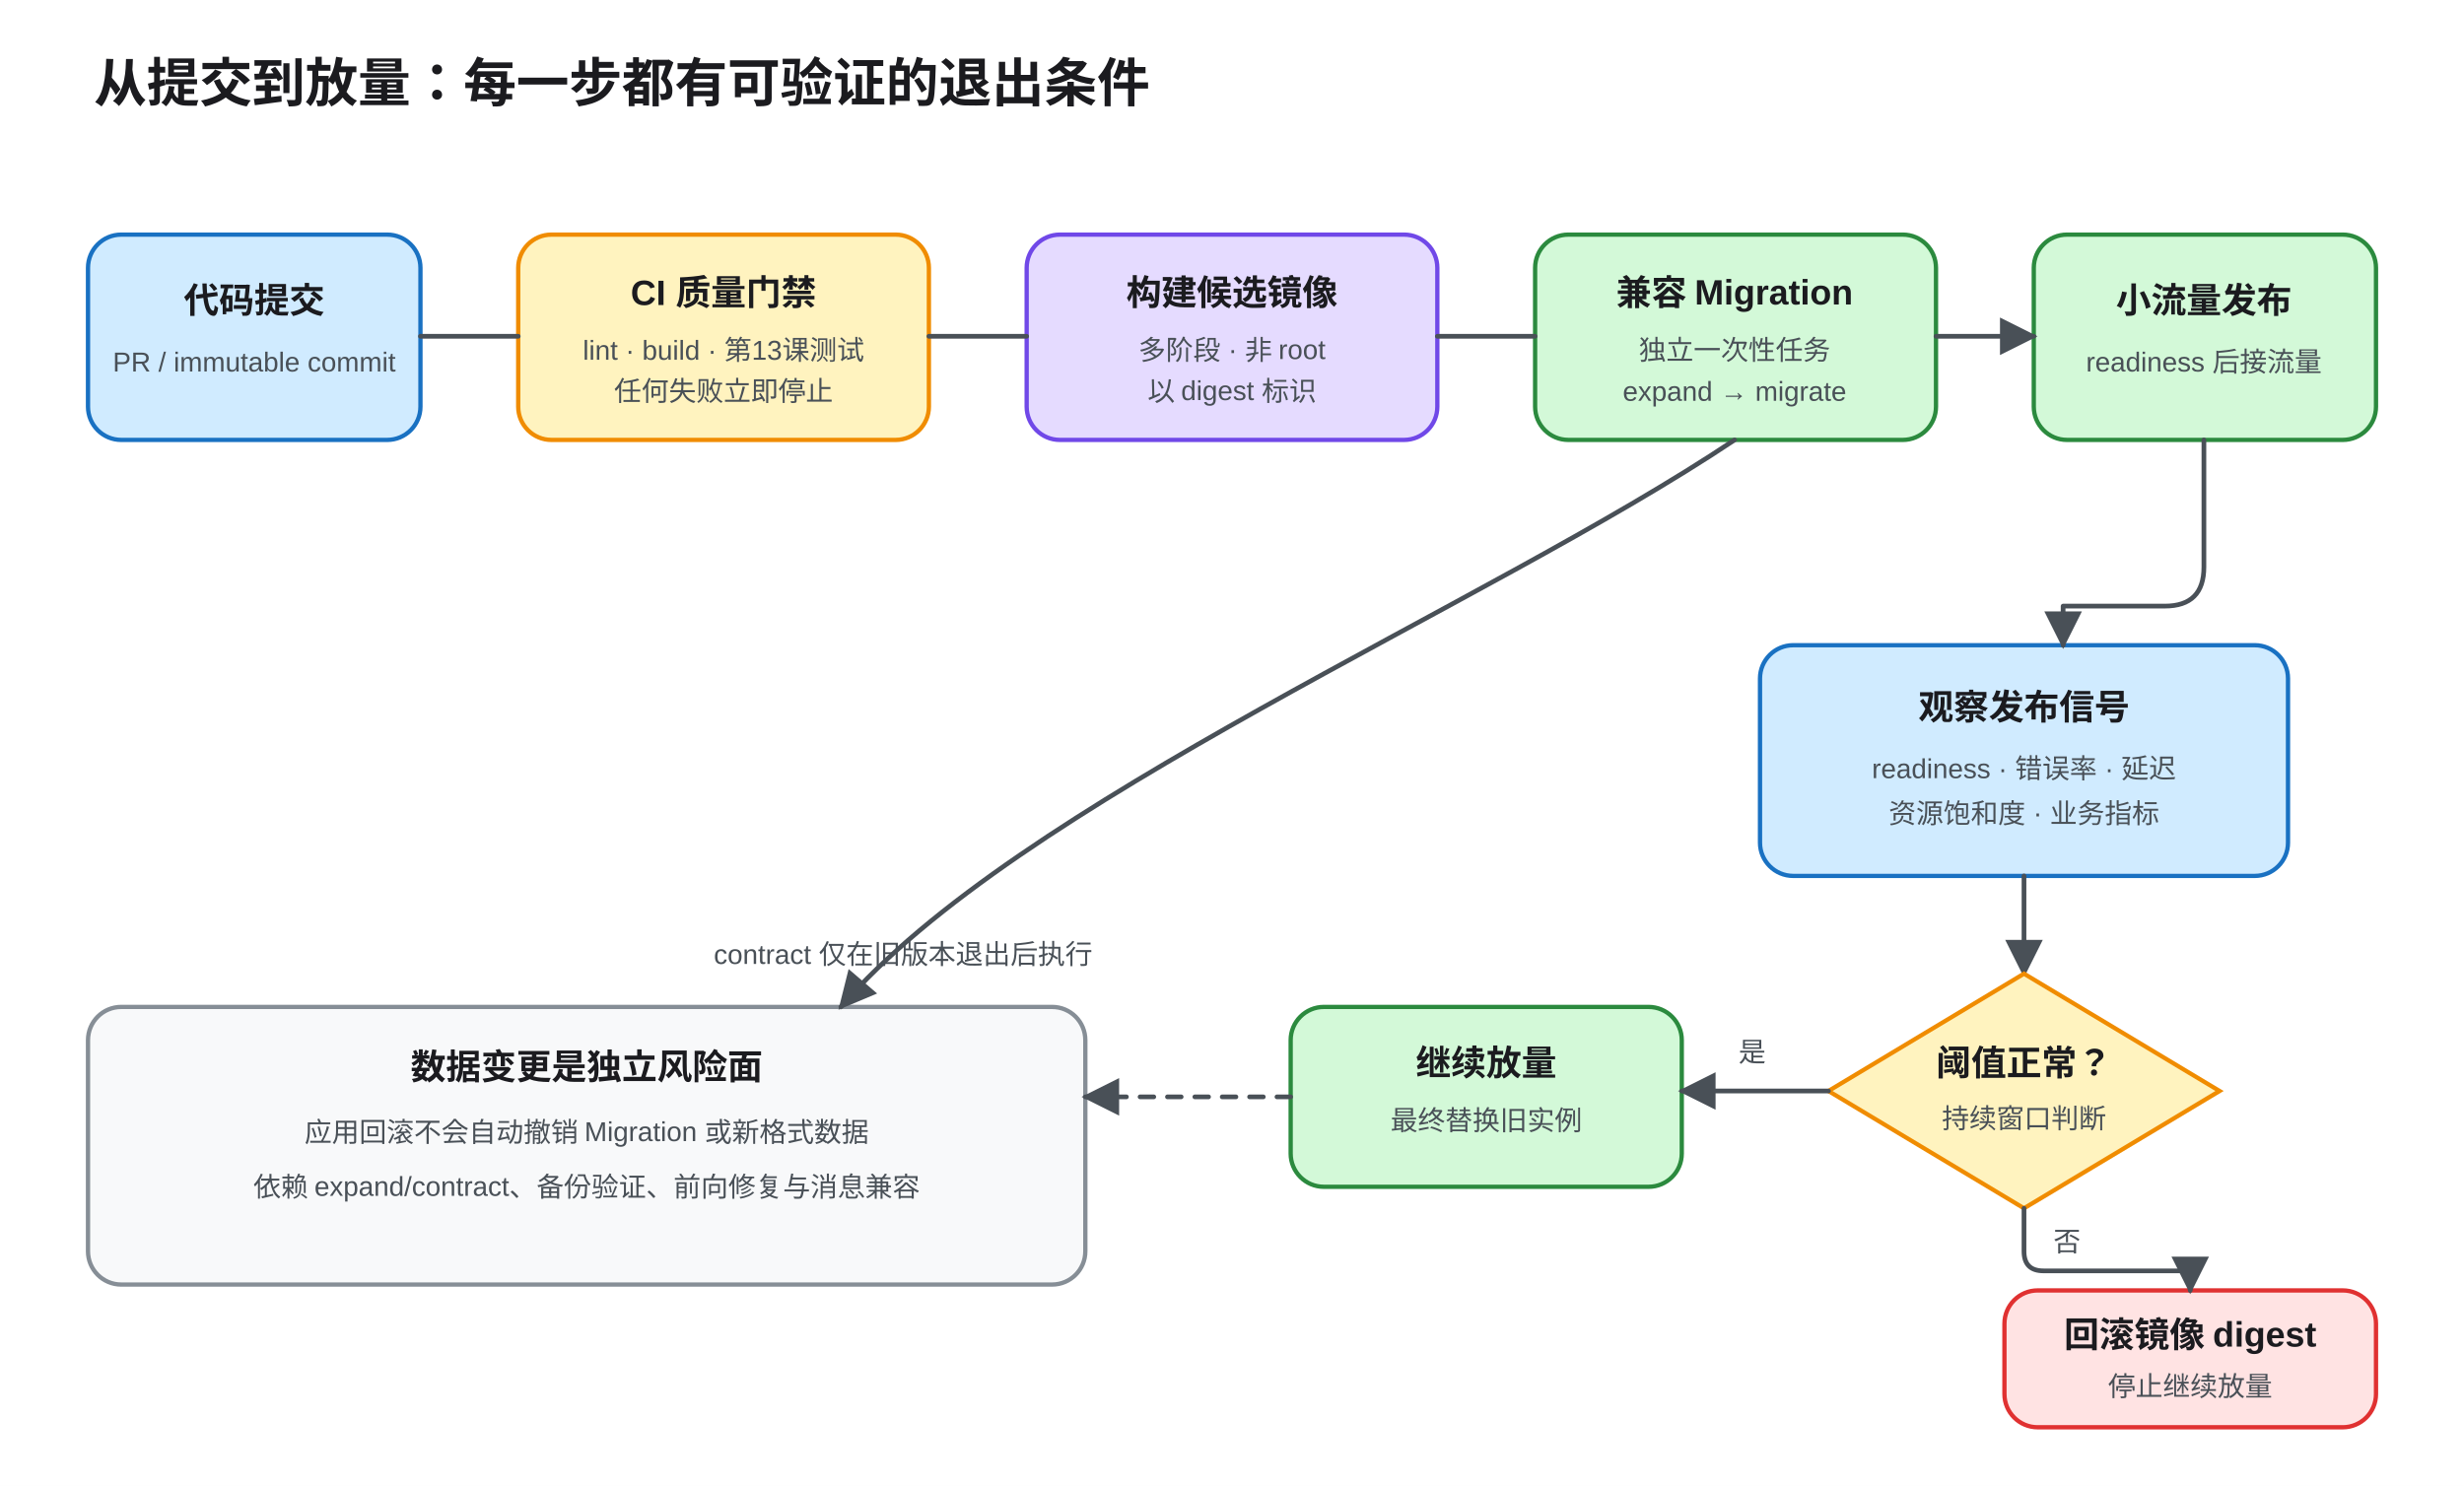
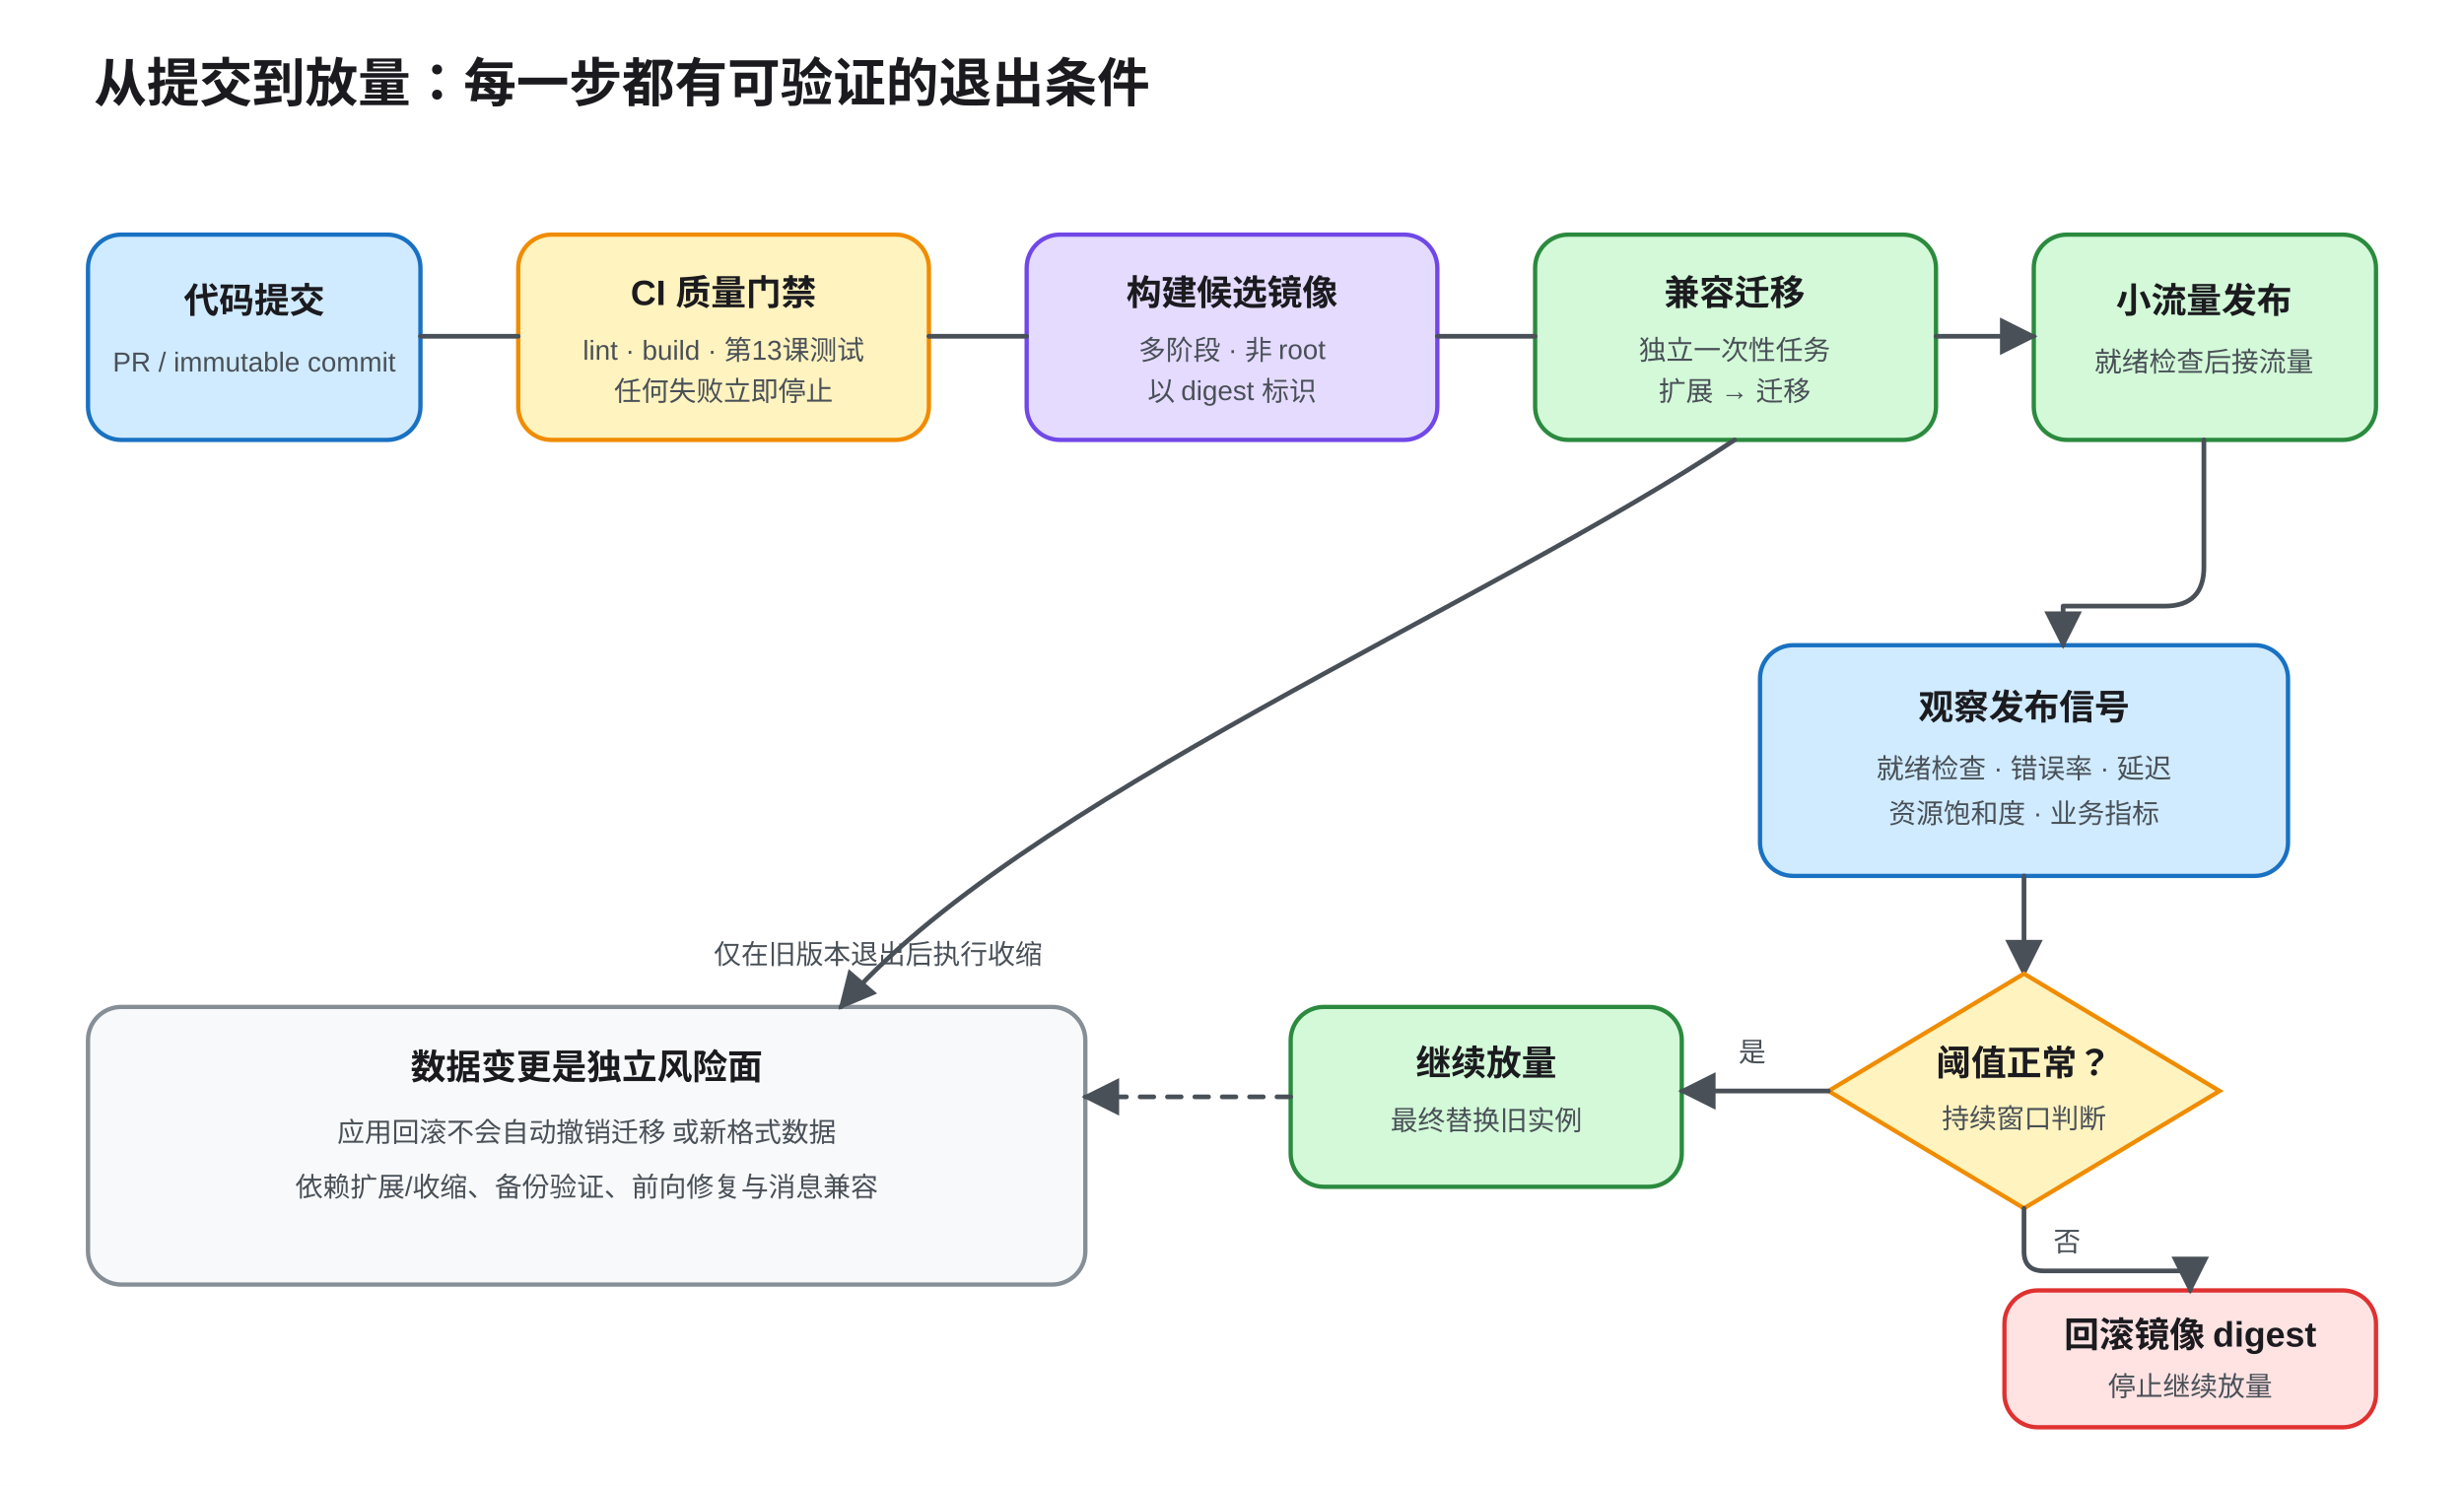
<svg xmlns="http://www.w3.org/2000/svg" viewBox="0 0 1260 760" role="img" aria-labelledby="title desc">
  <defs>
    <style>text{font-family:'Kaiti SC','KaiTi',Arial,sans-serif;fill:#1b1b1f}.t{font-size:27px;font-weight:700}.h{font-size:18px;font-weight:700}.n{font-size:14px;fill:#495057}.box{stroke-width:2.2;rx:17}.arrow{fill:none;stroke:#495057;stroke-width:2.4;stroke-linecap:round;stroke-linejoin:round;marker-end:url(#a)}</style>
    <marker id="a" viewBox="0 0 10 10" refX="9" refY="5" markerWidth="8" markerHeight="8" orient="auto">
      <path d="M0 0L10 5L0 10Z" fill="#495057" />
    </marker>
  </defs>
  <rect width="1260" height="760" fill="#fff" />
  <text x="48" y="52" class="t">从提交到放量：每一步都有可验证的退出条件</text>
  <rect x="45" y="120" width="170" height="105" fill="#d0ebff" stroke="#1971c2" class="box" />
  <text x="130" y="160" text-anchor="middle" class="h">代码提交</text>
  <text x="130" y="190" text-anchor="middle" class="n">PR / immutable commit</text>
  <rect x="265" y="120" width="210" height="105" fill="#fff3bf" stroke="#f08c00" class="box" />
  <text x="370" y="156" text-anchor="middle" class="h">CI 质量门禁</text>
  <text x="370" y="184" text-anchor="middle" class="n">lint · build · 第13课测试</text>
  <text x="370" y="205" text-anchor="middle" class="n">任何失败立即停止</text>
  <rect x="525" y="120" width="210" height="105" fill="#e5dbff" stroke="#7048e8" class="box" />
  <text x="630" y="156" text-anchor="middle" class="h">构建候选镜像</text>
  <text x="630" y="184" text-anchor="middle" class="n">多阶段 · 非 root</text>
  <text x="630" y="205" text-anchor="middle" class="n">以 digest 标识</text>
  <rect x="785" y="120" width="205" height="105" fill="#d3f9d8" stroke="#2b8a3e" class="box" />
-   <text x="887" y="156" text-anchor="middle" class="h">兼容 Migration</text>
+   <text x="887" y="156" text-anchor="middle" class="h">兼容迁移</text>
  <text x="887" y="184" text-anchor="middle" class="n">独立一次性任务</text>
-   <text x="887" y="205" text-anchor="middle" class="n">expand → migrate</text>
+   <text x="887" y="205" text-anchor="middle" class="n">扩展 → 迁移</text>
  <rect x="1040" y="120" width="175" height="105" fill="#d3f9d8" stroke="#2b8a3e" class="box" />
  <text x="1127" y="160" text-anchor="middle" class="h">小流量发布</text>
-   <text x="1127" y="190" text-anchor="middle" class="n">readiness 后接流量</text>
+   <text x="1127" y="190" text-anchor="middle" class="n">就绪检查后接流量</text>
  <path d="M215 172H265M475 172H525M735 172H785M990 172H1040" class="arrow" />
  <rect x="900" y="330" width="270" height="118" fill="#d0ebff" stroke="#1971c2" class="box" />
  <text x="1035" y="368" text-anchor="middle" class="h">观察发布信号</text>
-   <text x="1035" y="398" text-anchor="middle" class="n">readiness · 错误率 · 延迟</text>
+   <text x="1035" y="398" text-anchor="middle" class="n">就绪检查 · 错误率 · 延迟</text>
  <text x="1035" y="421" text-anchor="middle" class="n">资源饱和度 · 业务指标</text>
  <path d="M1127 225V290Q1127 310 1107 310H1055V330" class="arrow" />
  <path d="M1035 448V498" class="arrow" />
  <polygon points="1035,498 1135,558 1035,618 935,558" fill="#fff3bf" stroke="#f08c00" stroke-width="2.2" />
  <text x="1035" y="550" text-anchor="middle" class="h">阈值正常？</text>
  <text x="1035" y="577" text-anchor="middle" class="n">持续窗口判断</text>
  <rect x="660" y="515" width="200" height="92" fill="#d3f9d8" stroke="#2b8a3e" class="box" />
  <text x="760" y="550" text-anchor="middle" class="h">继续放量</text>
  <text x="760" y="578" text-anchor="middle" class="n">最终替换旧实例</text>
  <path d="M935 558H860" class="arrow" />
  <text x="889" y="543" class="n">是</text>
  <rect x="1025" y="660" width="190" height="70" fill="#ffe3e3" stroke="#e03131" class="box" />
  <text x="1120" y="689" text-anchor="middle" class="h">回滚镜像 digest</text>
  <text x="1120" y="714" text-anchor="middle" class="n">停止继续放量</text>
  <path d="M1035 618V640Q1035 650 1045 650H1120V660" class="arrow" />
  <text x="1050" y="640" class="n">否</text>
  <rect x="45" y="515" width="510" height="142" fill="#f8f9fa" stroke="#868e96" class="box" />
  <text x="300" y="552" text-anchor="middle" class="h">数据变更是独立风险面</text>
-   <text x="300" y="584" text-anchor="middle" class="n">应用回滚不会自动撤销 Migration 或新格式数据</text>
-   <text x="300" y="612" text-anchor="middle" class="n">依赖 expand/contract、备份验证、前向修复与消息兼容</text>
+   <text x="300" y="584" text-anchor="middle" class="n">应用回滚不会自动撤销迁移 或新格式数据</text>
+   <text x="300" y="612" text-anchor="middle" class="n">依赖扩展/收缩、备份验证、前向修复与消息兼容</text>
  <path d="M887 225C760 310 520 410 430 515" class="arrow" />
  <path d="M660 561H555" class="arrow" stroke-dasharray="7 7" />
-   <text x="365" y="493" class="n">contract 仅在旧版本退出后执行</text>
+   <text x="365" y="493" class="n">仅在旧版本退出后执行收缩</text>
</svg>
